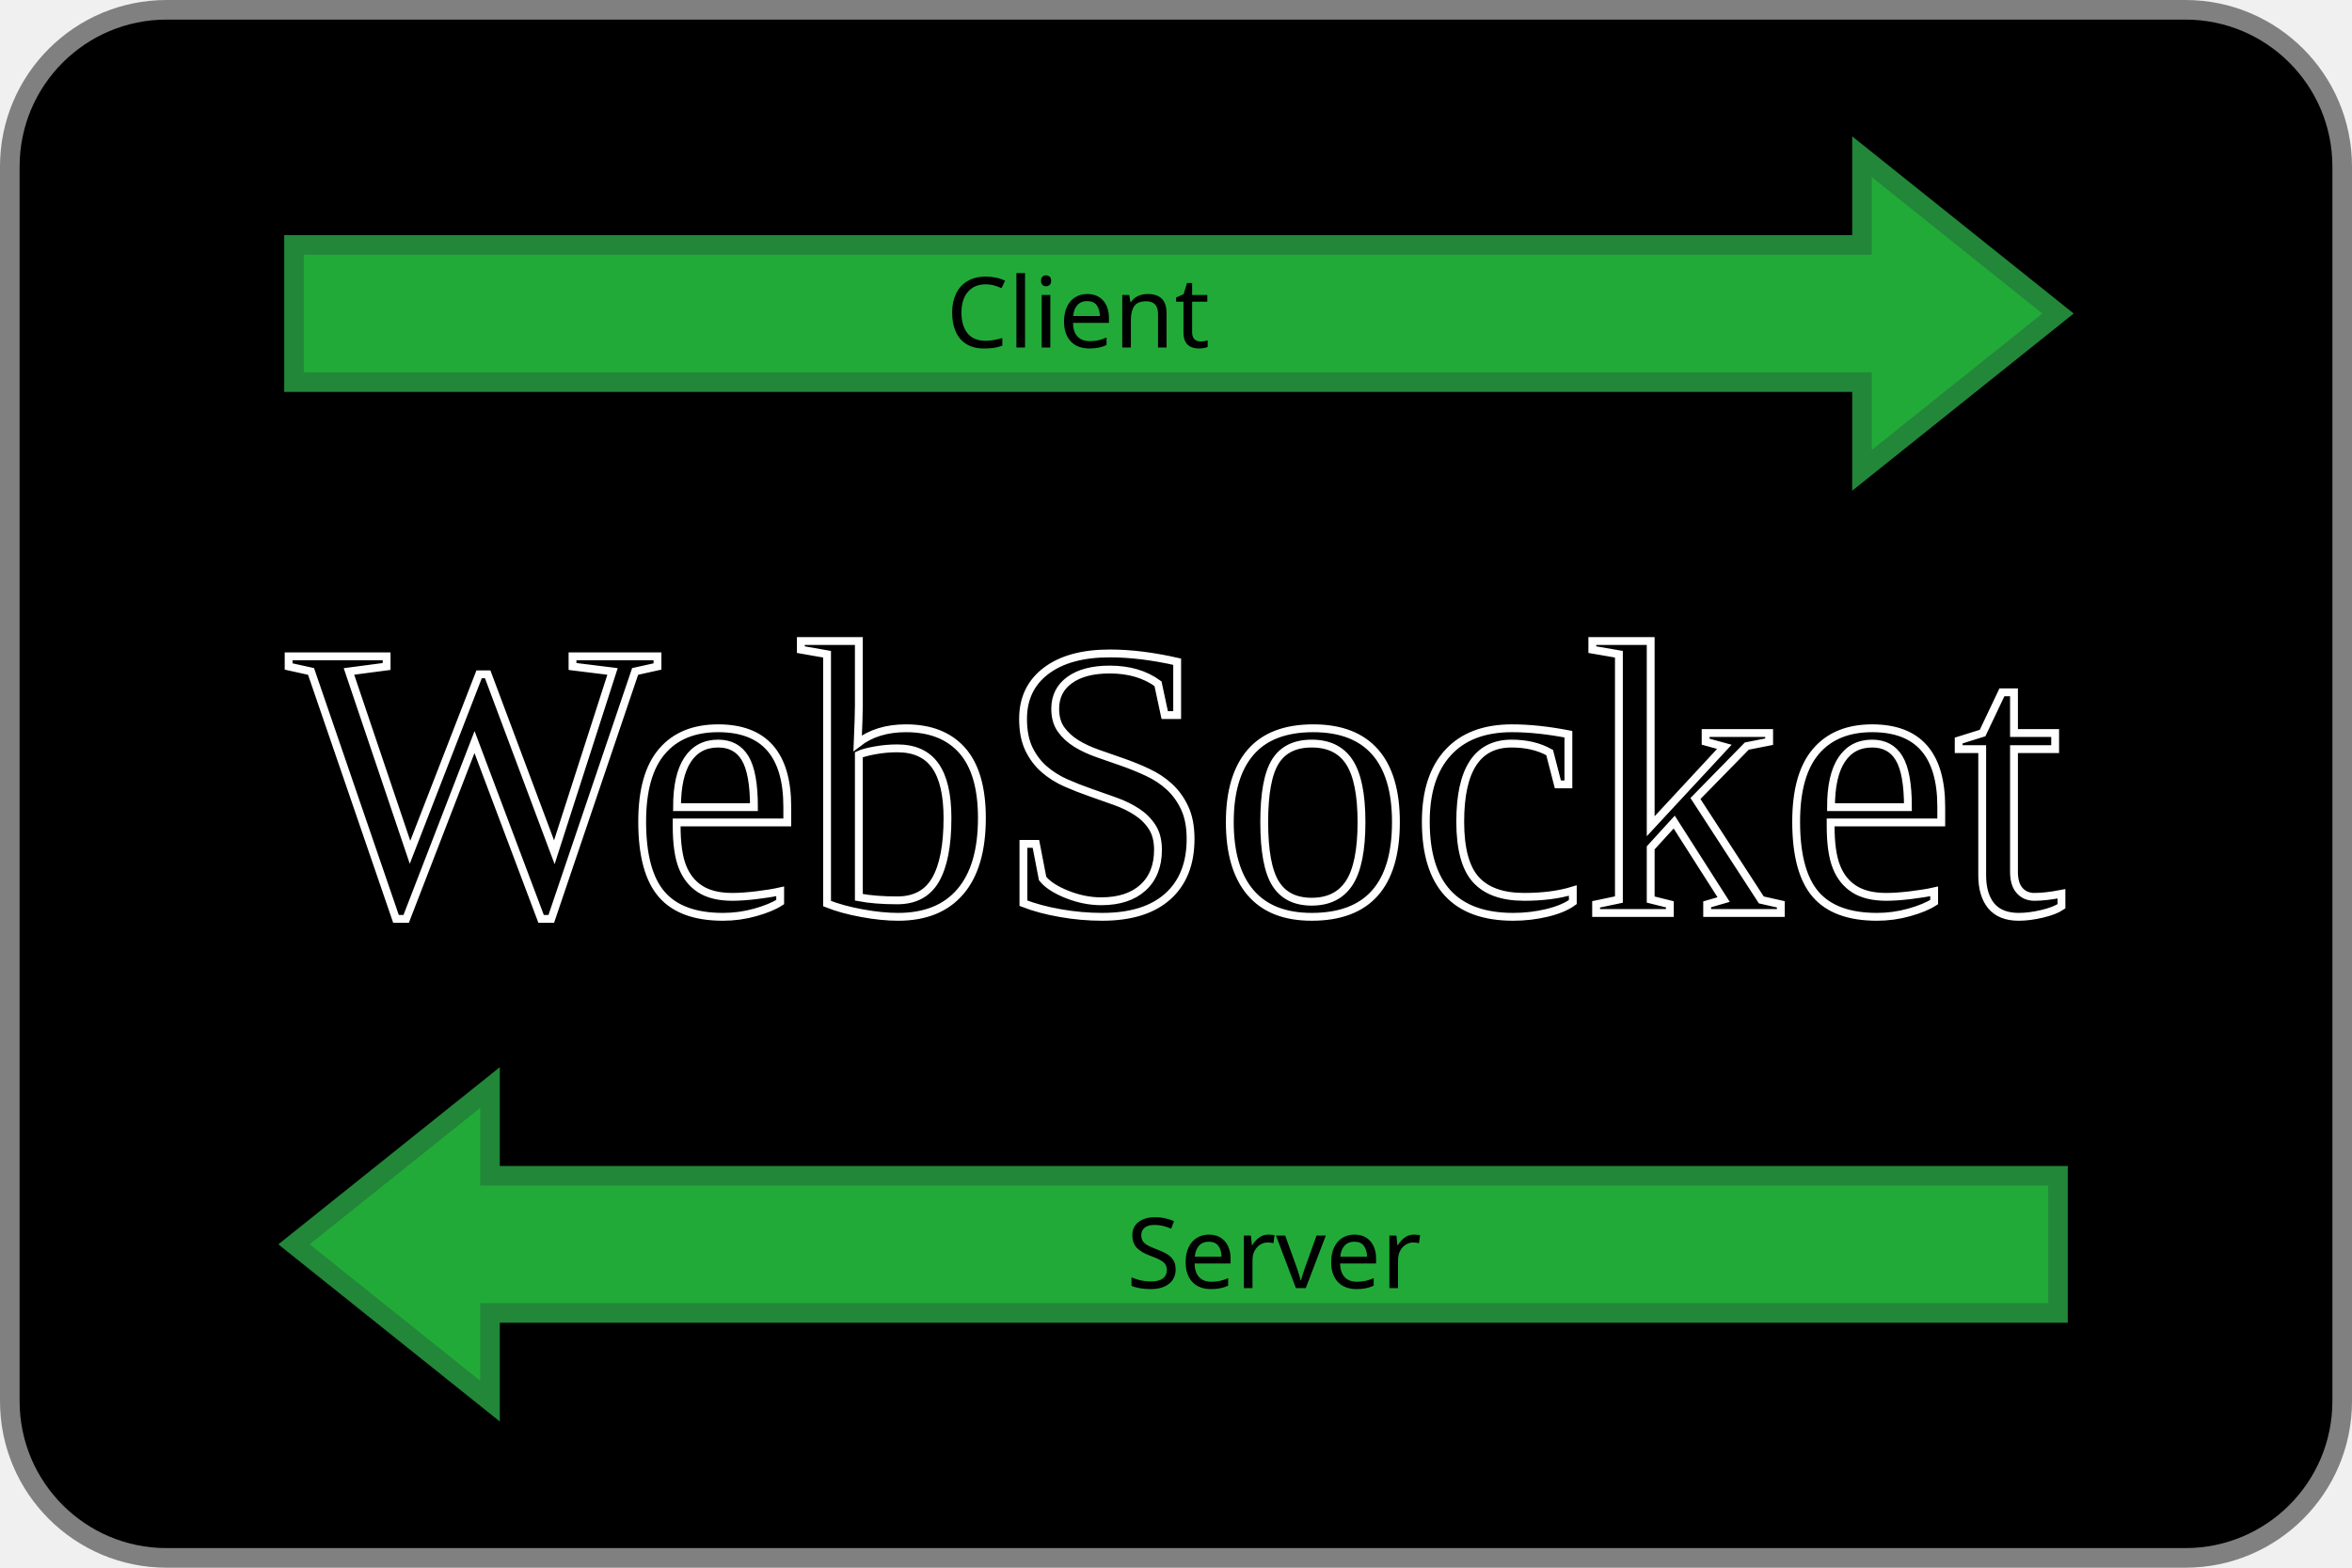
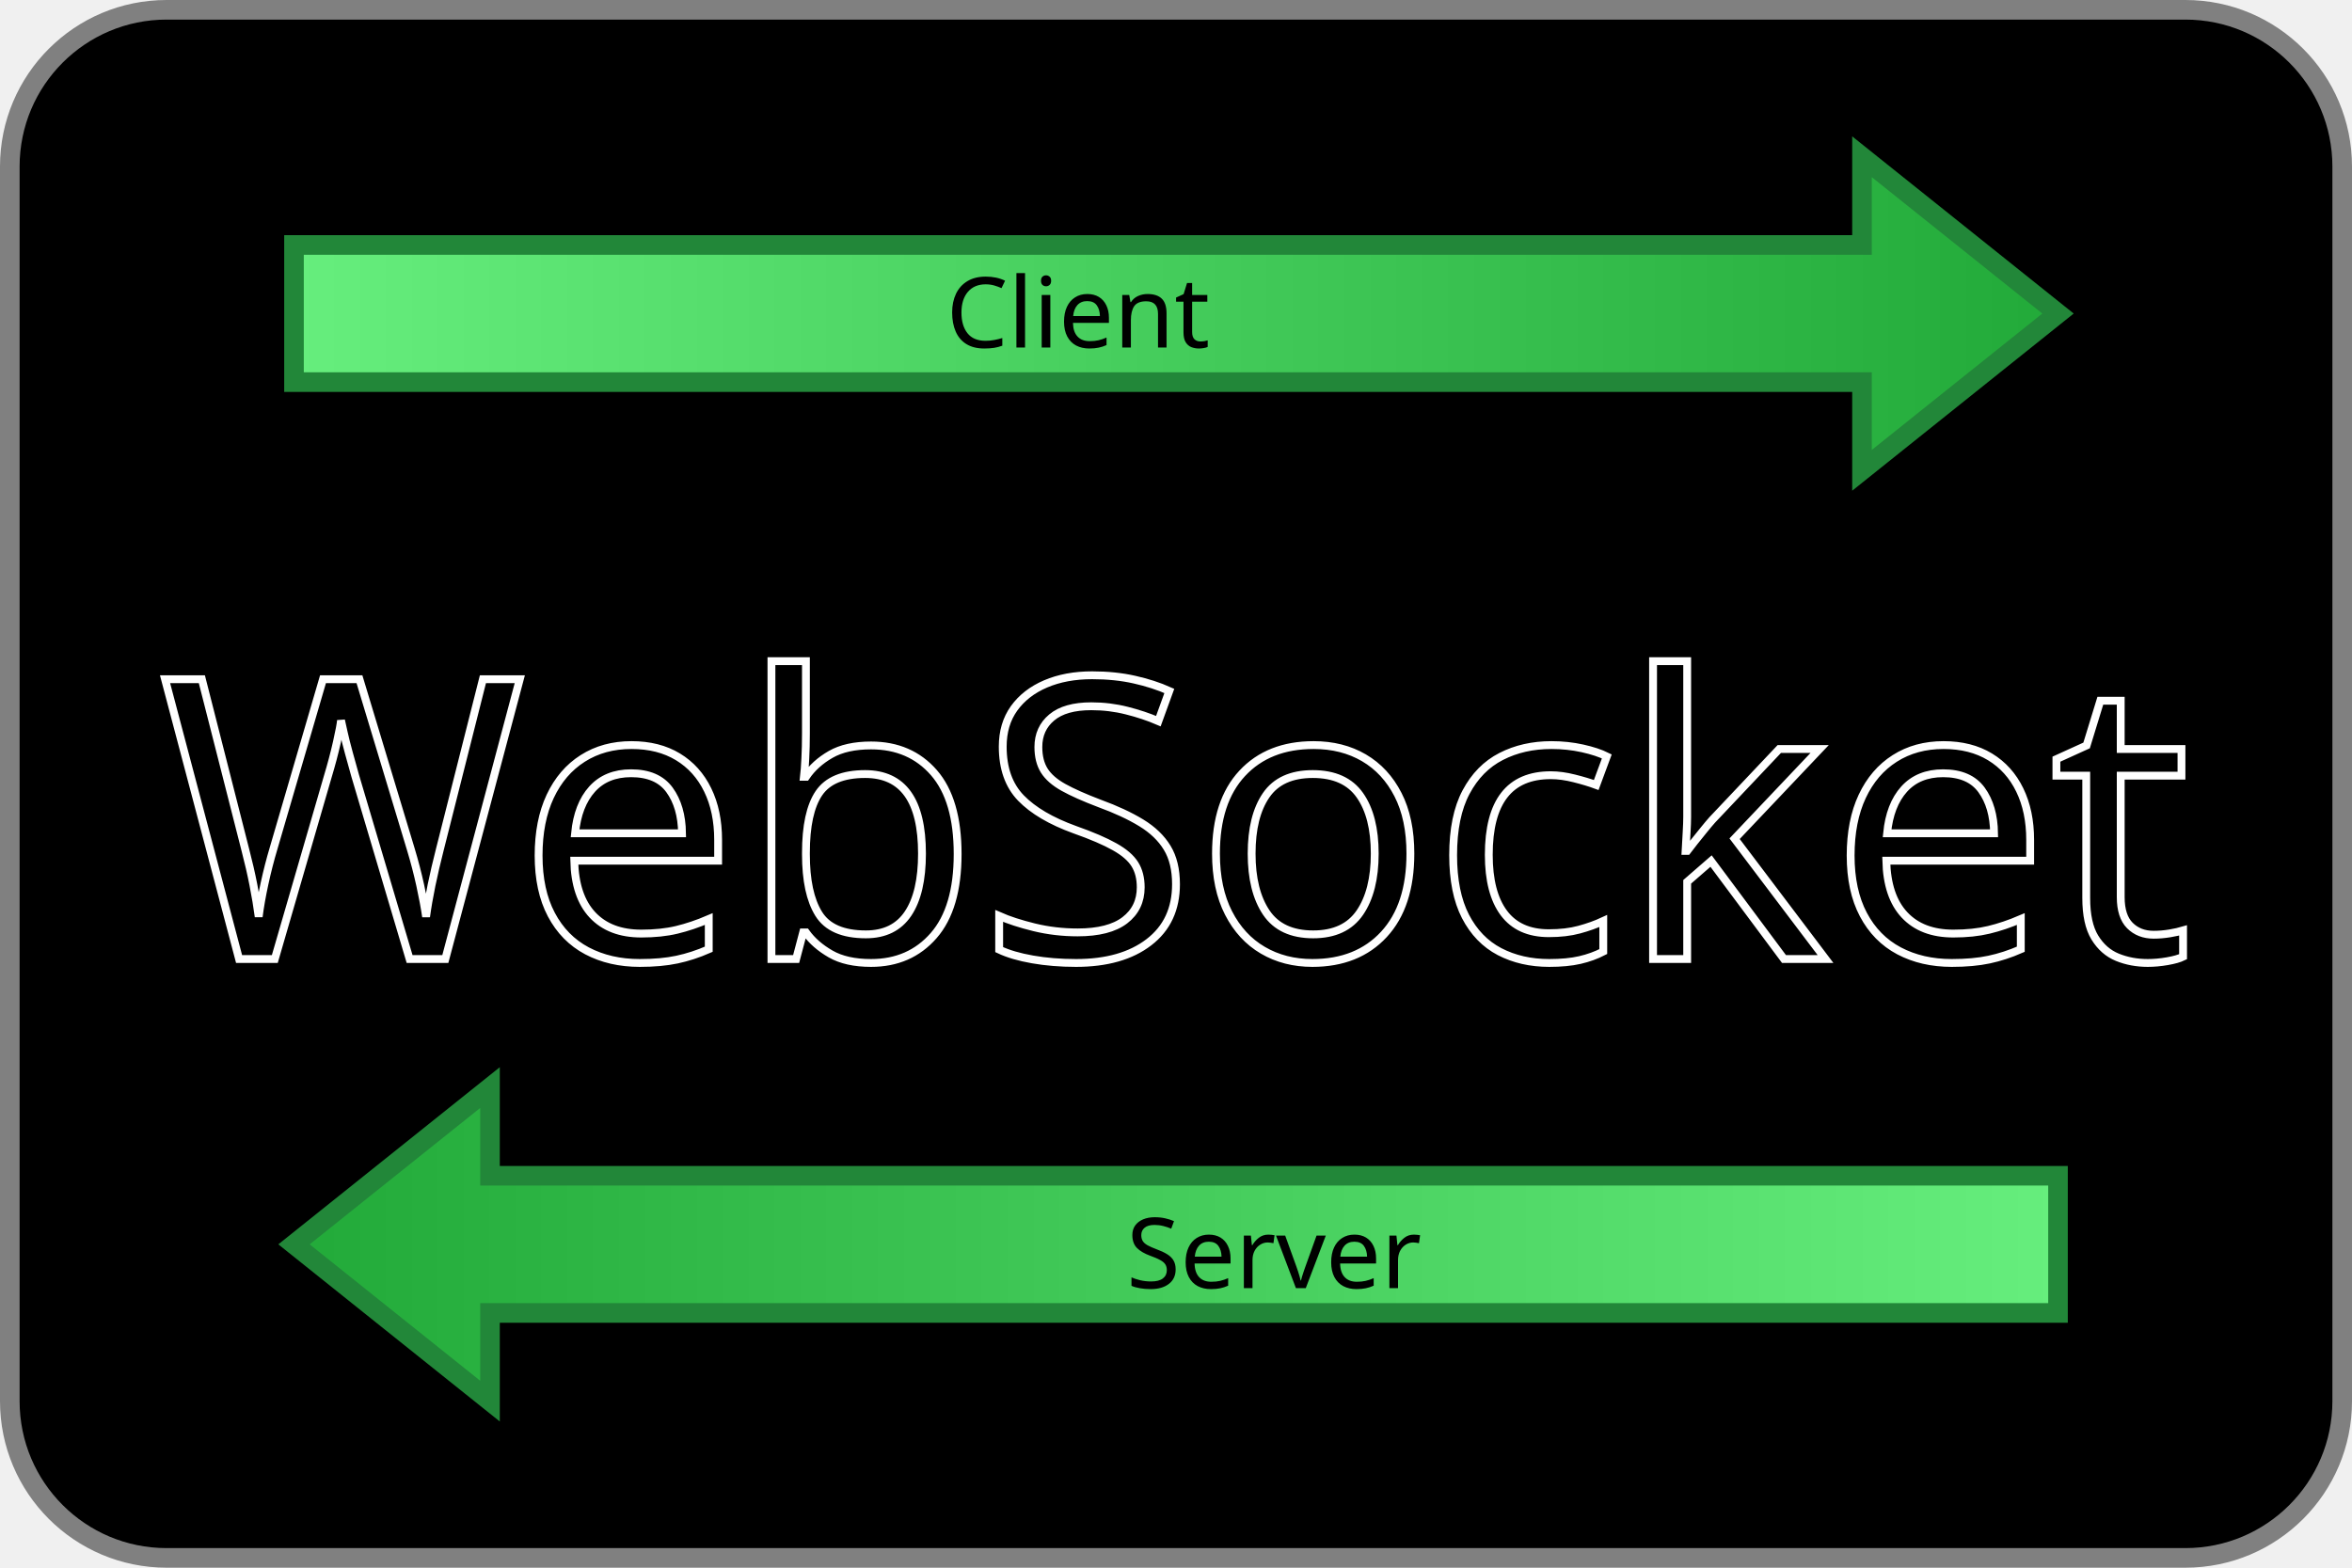
<svg xmlns="http://www.w3.org/2000/svg" viewBox="0 0 600 400" width="600" height="400">
+   <defs>
+     <linearGradient id="grad" x1="0%" y1="0%" x2="100%" y2="0%">
+       <stop offset="0%" style="stop-color: #66ee7d;" />
+       <stop offset="100%" style="stop-color: #22aa39;" />
+     </linearGradient>
+   </defs>
  <rect x="2.5" y="2.5" width="595" height="395" rx="40" ry="40" fill="black" stroke="gray" stroke-width="5" />
-   <text x="300" y="210" font-size="100" fill="black" stroke="white" stroke-width="2" text-anchor="middle" dominant-baseline="middle"> WebSocket </text>
-   <path d="M75,62.5 H475 V40 L525,80 L475,120 V97.5 H75 Z" fill="#22aa39" stroke="#228739" stroke-width="5" />
+   <text x="300" y="210" font-family="Sans Serif" font-size="100" fill="black" stroke="white" stroke-width="2" text-anchor="middle" dominant-baseline="middle"> WebSocket </text>
+   <path d="M75,62.5 H475 V40 L525,80 L475,120 V97.5 H75 Z" fill="url(#grad)" stroke="#228739" stroke-width="5" />
  <text text-anchor="middle" dominant-baseline="middle" x="275" y="80" font-family="Sans-serif" font-size="25">Client</text>
-   <path d="M75,62.5 H475 V40 L525,80 L475,120 V97.5 H75 Z" fill="#22aa39" stroke="#228739" stroke-width="5" transform="translate(600,237.5) scale(-1,1)" />
+   <path d="M75,62.5 H475 V40 L525,80 L475,120 V97.5 H75 Z" fill="url(#grad)" stroke="#228739" stroke-width="5" transform="translate(600,237.5) scale(-1,1)" />
  <text text-anchor="middle" dominant-baseline="middle" x="325" y="320" font-family="Sans-serif" font-size="25">Server</text>
</svg>
